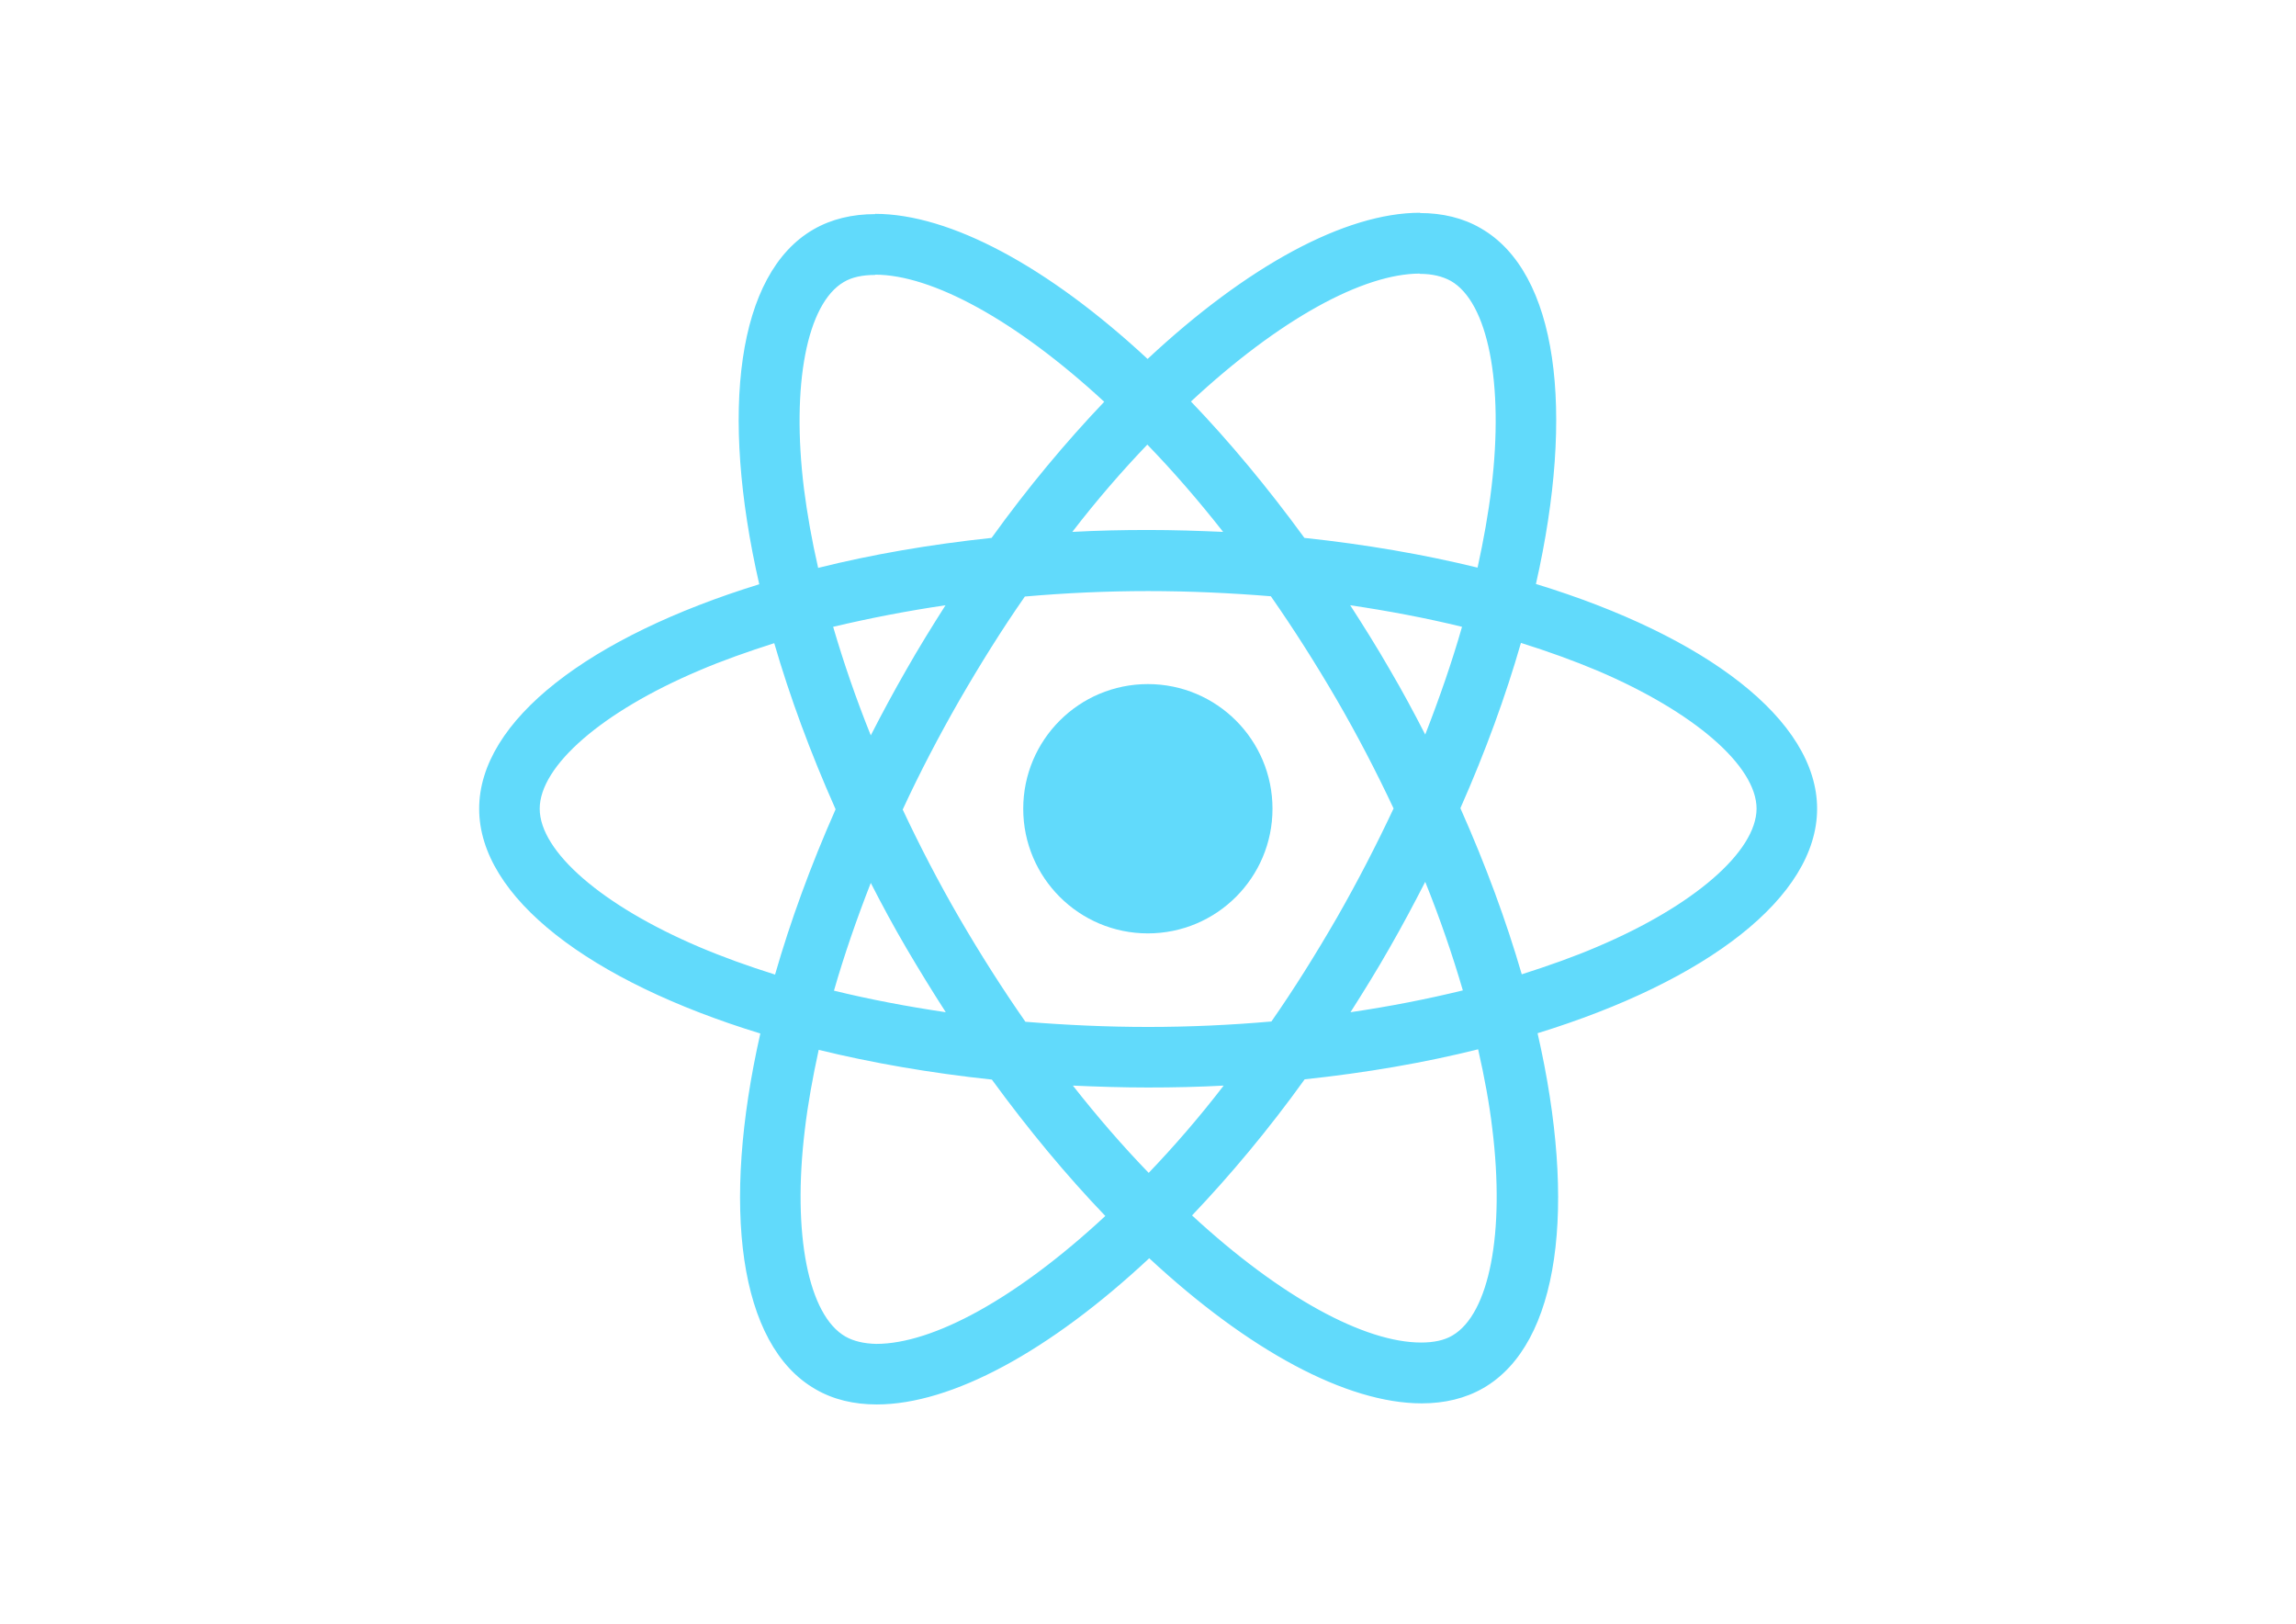
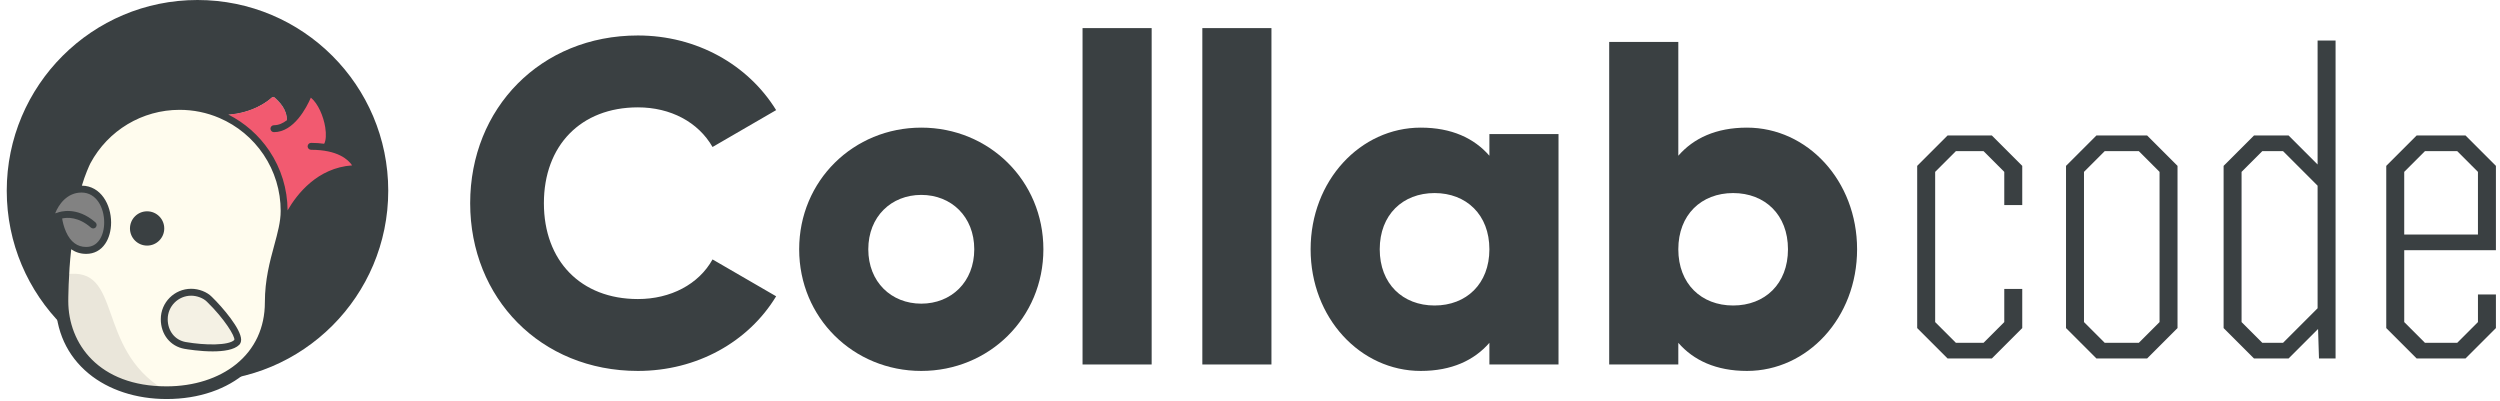
- <svg xmlns="http://www.w3.org/2000/svg" viewBox="0 0 841.9 595.3">
-   <g fill="#61DAFB">
-     <path d="M666.3 296.5c0-32.5-40.7-63.3-103.1-82.4 14.4-63.6 8-114.2-20.2-130.4-6.5-3.8-14.1-5.6-22.4-5.6v22.3c4.6 0 8.3.9 11.4 2.6 13.6 7.8 19.5 37.5 14.9 75.7-1.1 9.4-2.9 19.3-5.1 29.4-19.6-4.8-41-8.5-63.5-10.9-13.5-18.5-27.5-35.3-41.6-50 32.6-30.3 63.2-46.9 84-46.9V78c-27.5 0-63.5 19.6-99.9 53.6-36.4-33.8-72.4-53.2-99.9-53.2v22.3c20.7 0 51.4 16.5 84 46.6-14 14.7-28 31.4-41.3 49.9-22.6 2.4-44 6.1-63.6 11-2.3-10-4-19.7-5.2-29-4.7-38.2 1.1-67.9 14.6-75.8 3-1.8 6.9-2.6 11.5-2.6V78.5c-8.4 0-16 1.8-22.6 5.6-28.1 16.2-34.4 66.7-19.9 130.1-62.2 19.2-102.7 49.9-102.7 82.3 0 32.5 40.7 63.3 103.1 82.4-14.4 63.6-8 114.2 20.2 130.4 6.5 3.8 14.1 5.6 22.5 5.6 27.5 0 63.5-19.6 99.9-53.6 36.4 33.8 72.4 53.2 99.9 53.2 8.4 0 16-1.8 22.6-5.6 28.1-16.2 34.4-66.7 19.9-130.1 62-19.1 102.5-49.9 102.5-82.3zm-130.2-66.7c-3.7 12.9-8.3 26.2-13.5 39.5-4.1-8-8.4-16-13.1-24-4.6-8-9.5-15.8-14.4-23.4 14.2 2.1 27.9 4.7 41 7.9zm-45.8 106.5c-7.8 13.5-15.8 26.3-24.1 38.2-14.9 1.3-30 2-45.2 2-15.1 0-30.2-.7-45-1.9-8.3-11.9-16.4-24.6-24.2-38-7.6-13.1-14.5-26.4-20.8-39.8 6.2-13.4 13.2-26.8 20.7-39.9 7.8-13.5 15.8-26.3 24.1-38.2 14.9-1.3 30-2 45.2-2 15.1 0 30.2.7 45 1.9 8.3 11.9 16.4 24.6 24.2 38 7.6 13.1 14.5 26.4 20.8 39.8-6.3 13.4-13.2 26.8-20.7 39.9zm32.3-13c5.4 13.4 10 26.8 13.8 39.8-13.1 3.2-26.9 5.9-41.2 8 4.9-7.7 9.8-15.6 14.4-23.7 4.6-8 8.9-16.1 13-24.1zM421.2 430c-9.3-9.6-18.6-20.3-27.8-32 9 .4 18.2.7 27.5.7 9.4 0 18.7-.2 27.8-.7-9 11.7-18.3 22.4-27.5 32zm-74.4-58.9c-14.2-2.1-27.9-4.7-41-7.9 3.7-12.9 8.3-26.2 13.5-39.5 4.1 8 8.4 16 13.1 24 4.7 8 9.5 15.8 14.4 23.4zM420.7 163c9.3 9.6 18.6 20.3 27.8 32-9-.4-18.2-.7-27.5-.7-9.4 0-18.7.2-27.8.7 9-11.7 18.3-22.4 27.5-32zm-74 58.9c-4.9 7.7-9.8 15.6-14.4 23.7-4.6 8-8.9 16-13 24-5.4-13.4-10-26.8-13.8-39.8 13.1-3.1 26.9-5.8 41.2-7.9zm-90.5 125.2c-35.4-15.1-58.3-34.9-58.3-50.6 0-15.7 22.9-35.6 58.3-50.6 8.6-3.7 18-7 27.7-10.1 5.7 19.6 13.2 40 22.5 60.9-9.2 20.8-16.6 41.1-22.2 60.6-9.9-3.1-19.3-6.5-28-10.2zM310 490c-13.6-7.8-19.5-37.5-14.9-75.7 1.1-9.4 2.9-19.3 5.1-29.4 19.6 4.8 41 8.5 63.5 10.9 13.5 18.5 27.5 35.3 41.6 50-32.6 30.3-63.2 46.9-84 46.9-4.5-.1-8.3-1-11.3-2.7zm237.2-76.2c4.7 38.2-1.1 67.9-14.6 75.8-3 1.8-6.9 2.6-11.5 2.6-20.7 0-51.4-16.5-84-46.6 14-14.7 28-31.4 41.3-49.9 22.6-2.4 44-6.1 63.6-11 2.3 10.1 4.1 19.8 5.2 29.1zm38.5-66.7c-8.6 3.7-18 7-27.7 10.1-5.7-19.6-13.2-40-22.5-60.9 9.2-20.8 16.6-41.1 22.2-60.6 9.9 3.1 19.3 6.5 28.1 10.2 35.4 15.1 58.3 34.9 58.3 50.6-.1 15.7-23 35.6-58.4 50.6zM320.8 78.4z" />
-     <circle cx="420.9" cy="296.5" r="45.7" />
-     <path d="M520.5 78.1z" />
-   </g>
+ <svg xmlns="http://www.w3.org/2000/svg" width="231" height="37" viewBox="0 0 231 37" fill="none">
+   <path d="M18.248 35.251C27.983 35.251 35.874 27.36 35.874 17.625C35.874 7.891 27.983 -3.05176e-05 18.248 -3.05176e-05C8.514 -3.05176e-05 0.623 7.891 0.623 17.625C0.623 27.36 8.514 35.251 18.248 35.251Z" fill="#3A4042" />
+   <path d="M33.037 15.583C28.219 15.583 26.074 21.185 26.008 21.36C25.853 21.837 24.792 25.226 24.792 27.935C24.792 33.056 20.545 36.019 15.392 36.019C10.197 36.019 5.988 33.011 5.988 27.818C5.988 27.818 5.988 24.949 6.337 22.401C5.509 21.464 5.387 19.962 5.387 19.962C5.387 19.962 5.038 20.03 4.719 20.297C4.679 20.33 4.619 20.298 4.625 20.247C4.719 19.445 5.531 17.745 7.138 17.5C7.419 16.363 7.952 15.159 8.073 14.931C9.703 11.894 12.906 9.83 16.593 9.83C17.946 9.83 19.233 10.107 20.402 10.61C23.652 10.61 25.222 8.884 25.222 8.884C25.952 8.884 26.831 10.794 26.424 11.505C26.414 11.523 26.436 11.543 26.453 11.532C27.807 10.669 28.57 8.541 28.57 8.541C30.117 9.314 30.928 12.789 30.098 13.619C32.767 14.03 33.485 15.583 33.037 15.583Z" fill="#FFFCEE" />
+   <path d="M15.159 36.014C10.071 35.926 5.988 32.935 5.988 27.819C5.988 27.819 5.945 27.084 6.065 25.357C11.385 24.52 8.77 32.145 15.159 36.014Z" fill="#EAE6DA" />
+   <path d="M33.161 15.447C33.161 15.532 33.118 15.583 33.037 15.583C32.961 15.583 32.886 15.585 32.81 15.587C28.535 15.73 26.639 19.873 26.317 20.661C26.315 20.665 26.313 20.67 26.311 20.674C26.136 21.034 26.038 21.283 26.013 21.347C26.157 20.708 26.256 20.095 26.256 19.49C26.256 17.498 25.653 15.647 24.62 14.109C23.587 12.573 22.125 11.349 20.404 10.61C20.488 10.61 20.571 10.607 20.654 10.605C20.705 10.605 20.756 10.603 20.807 10.599C20.86 10.599 20.914 10.595 20.967 10.592C21.048 10.586 21.124 10.58 21.201 10.573C21.248 10.569 21.295 10.565 21.342 10.559C21.657 10.527 21.953 10.475 22.23 10.414C22.279 10.401 22.328 10.39 22.375 10.377C22.426 10.367 22.477 10.354 22.528 10.339C22.586 10.324 22.643 10.309 22.699 10.292C22.788 10.264 22.878 10.237 22.963 10.209C23.031 10.186 23.099 10.162 23.163 10.137C23.229 10.113 23.295 10.09 23.357 10.062C23.421 10.039 23.48 10.013 23.54 9.985C23.657 9.934 23.77 9.881 23.876 9.828C24.011 9.76 24.134 9.692 24.249 9.623C24.439 9.513 24.598 9.404 24.73 9.306C24.89 9.187 25.012 9.085 25.093 9.01C25.095 9.008 25.095 9.008 25.097 9.006C25.178 8.937 25.295 8.94 25.376 9.008C25.779 9.357 26.82 10.392 26.43 11.491C26.428 11.496 26.426 11.5 26.424 11.504C26.419 11.515 26.424 11.523 26.43 11.528C26.437 11.534 26.447 11.538 26.456 11.532C26.496 11.506 26.535 11.481 26.575 11.451C26.665 11.387 26.754 11.319 26.837 11.244C26.869 11.217 26.901 11.187 26.933 11.157C26.984 11.11 27.035 11.059 27.084 11.008C27.108 10.984 27.131 10.961 27.152 10.935C27.157 10.931 27.161 10.927 27.165 10.923C27.18 10.908 27.193 10.893 27.206 10.878C27.221 10.861 27.236 10.846 27.248 10.831C27.253 10.827 27.255 10.823 27.257 10.82C27.28 10.795 27.302 10.769 27.321 10.744C27.334 10.729 27.346 10.716 27.357 10.701C27.395 10.654 27.434 10.605 27.47 10.558C27.491 10.531 27.513 10.503 27.532 10.475C27.538 10.469 27.543 10.463 27.545 10.456C27.545 10.456 27.549 10.454 27.549 10.452C27.57 10.424 27.591 10.396 27.608 10.369C27.632 10.337 27.655 10.305 27.674 10.273C27.685 10.262 27.692 10.249 27.698 10.239C27.706 10.228 27.713 10.217 27.719 10.207C27.736 10.183 27.751 10.16 27.766 10.137C27.798 10.088 27.83 10.036 27.86 9.987C27.862 9.985 27.864 9.983 27.864 9.981C27.896 9.932 27.924 9.883 27.951 9.834C27.958 9.826 27.962 9.817 27.966 9.809C28.009 9.738 28.047 9.668 28.084 9.6C28.098 9.574 28.111 9.551 28.124 9.527C28.149 9.48 28.173 9.431 28.196 9.387C28.215 9.35 28.233 9.314 28.252 9.28C28.252 9.278 28.252 9.276 28.254 9.274C28.256 9.265 28.26 9.257 28.265 9.25C28.288 9.206 28.309 9.161 28.328 9.118C28.343 9.086 28.358 9.054 28.371 9.024C28.38 9.007 28.386 8.992 28.392 8.978C28.397 8.969 28.401 8.96 28.405 8.952C28.42 8.916 28.435 8.884 28.448 8.852C28.452 8.841 28.456 8.833 28.463 8.822C28.537 8.703 28.706 8.686 28.801 8.796C29.119 9.161 29.698 9.876 30.111 10.686C30.122 10.711 30.128 10.737 30.139 10.762C30.505 11.887 30.55 13.086 30.139 13.574C30.126 13.589 30.113 13.604 30.099 13.619C30.265 13.644 30.425 13.674 30.576 13.708C30.64 13.723 30.701 13.738 30.763 13.753C30.795 13.761 30.827 13.77 30.857 13.779C30.916 13.793 30.974 13.811 31.029 13.828C31.743 14.043 32.258 14.343 32.604 14.635C32.633 14.66 32.661 14.686 32.689 14.712C32.693 14.714 32.697 14.716 32.7 14.72C32.727 14.746 32.753 14.771 32.778 14.797C32.804 14.822 32.829 14.848 32.853 14.876C32.876 14.901 32.9 14.927 32.919 14.952C32.955 14.995 32.987 15.037 33.015 15.078C33.098 15.204 33.145 15.314 33.157 15.4C33.159 15.417 33.161 15.432 33.161 15.447Z" fill="#F25A70" />
+   <path d="M7.535 17.471C5.664 17.471 4.724 19.383 4.624 20.247C4.618 20.299 4.678 20.33 4.718 20.297C5.039 20.031 5.388 19.962 5.388 19.962C5.388 19.962 5.646 23.139 7.964 23.139C10.798 23.139 10.54 17.471 7.535 17.471Z" fill="#828282" />
+   <path d="M17.107 31.919C18.506 32.163 21.145 32.369 21.875 31.639C22.347 31.167 20.796 29.061 19.341 27.649C18.977 27.277 18.312 27.003 17.667 27.003C16.291 27.003 15.177 28.117 15.177 29.493C15.177 30.721 15.939 31.714 17.107 31.919Z" fill="#F4F1E4" />
+   <path d="M31.376 13.045C31.699 11.753 31.039 10.073 29.444 8.237C29.241 8.004 28.949 7.871 28.641 7.871C28.215 7.871 27.831 8.124 27.663 8.515C27.571 8.729 27.349 9.213 27.029 9.702C26.706 9.092 26.227 8.62 25.932 8.364C25.738 8.196 25.49 8.104 25.234 8.104C24.969 8.104 24.715 8.202 24.518 8.381C24.173 8.696 22.883 9.709 20.569 9.756C19.309 9.239 17.972 8.978 16.594 8.978C12.712 8.978 9.159 11.105 7.323 14.529C7.205 14.749 6.763 15.735 6.448 16.795C4.836 17.34 3.909 19.039 3.779 20.146C3.748 20.404 3.83 20.663 4.002 20.856C4.174 21.05 4.422 21.162 4.683 21.162C4.707 21.162 4.732 21.161 4.757 21.159C4.891 21.622 5.106 22.161 5.446 22.645C5.14 25.118 5.136 27.704 5.136 27.818C5.136 30.554 6.196 32.873 8.2 34.523C10.039 36.037 12.593 36.87 15.392 36.87C21.428 36.87 25.644 33.196 25.644 27.935C25.644 25.364 26.664 22.102 26.812 21.643C26.963 21.254 28.911 16.435 33.037 16.435C33.552 16.435 33.97 16.046 34.01 15.53C34.075 14.673 33.104 13.599 31.376 13.045ZM21.824 33.649C20.191 34.971 17.906 35.699 15.392 35.699C9.117 35.699 6.309 31.741 6.309 27.818C6.309 27.792 6.312 25.368 6.581 23.033C6.956 23.294 7.412 23.458 7.964 23.458C8.694 23.458 9.301 23.136 9.719 22.526C10.072 22.011 10.266 21.311 10.266 20.554C10.266 18.914 9.319 17.173 7.564 17.154C7.847 16.188 8.256 15.27 8.356 15.082C9.988 12.04 13.145 10.149 16.594 10.149C17.874 10.149 19.113 10.403 20.277 10.903C21.932 11.614 23.342 12.784 24.353 14.287C25.387 15.828 25.934 17.627 25.934 19.49C25.934 20.485 25.658 21.501 25.337 22.678C24.933 24.166 24.474 25.853 24.474 27.935C24.474 30.271 23.558 32.246 21.824 33.649ZM8.821 20.548C7.1 19.042 5.536 19.561 5.291 19.656C5.252 19.666 5.184 19.684 5.097 19.716C5.408 18.917 6.181 17.791 7.535 17.791C8.909 17.791 9.627 19.181 9.627 20.554C9.627 21.183 9.473 21.755 9.192 22.164C8.894 22.599 8.481 22.819 7.964 22.819C7.144 22.819 6.519 22.353 6.105 21.433C5.89 20.956 5.787 20.472 5.741 20.188C6.185 20.086 7.23 20.005 8.4 21.029C8.461 21.082 8.536 21.108 8.611 21.108C8.7 21.108 8.788 21.071 8.851 20.999C8.967 20.866 8.954 20.665 8.821 20.548ZM25.093 9.011C25.133 8.974 25.183 8.956 25.234 8.956C25.284 8.956 25.334 8.973 25.374 9.009C25.73 9.316 26.581 10.157 26.51 11.105C26.154 11.385 25.752 11.571 25.309 11.571C25.133 11.571 24.99 11.714 24.99 11.89C24.99 12.067 25.133 12.21 25.309 12.21C27.153 12.21 28.326 9.937 28.723 9.021C29.394 9.571 29.887 10.745 30.049 11.742C30.158 12.414 30.119 12.992 29.953 13.284C29.588 13.233 29.19 13.202 28.744 13.202C28.567 13.202 28.424 13.345 28.424 13.522C28.424 13.698 28.567 13.841 28.744 13.841C31.214 13.841 32.183 14.754 32.536 15.281C29.334 15.51 27.451 17.918 26.573 19.44C26.563 17.467 25.98 15.563 24.883 13.931C23.919 12.498 22.614 11.351 21.088 10.58C23.373 10.401 24.694 9.373 25.093 9.011Z" fill="#3A4042" />
+   <path d="M13.593 22.693C14.468 22.693 15.177 21.984 15.177 21.109C15.177 20.234 14.468 19.525 13.593 19.525C12.718 19.525 12.009 20.234 12.009 21.109C12.009 21.984 12.718 22.693 13.593 22.693Z" fill="#3A4042" />
+   <path d="M19.647 32.468C18.455 32.468 17.276 32.272 17.052 32.233H17.052C15.739 32.004 14.857 30.902 14.857 29.493C14.857 27.943 16.118 26.683 17.667 26.683C18.381 26.683 19.128 26.975 19.57 27.426C20.61 28.435 22.273 30.409 22.281 31.384C22.282 31.631 22.184 31.782 22.101 31.865C21.632 32.334 20.635 32.468 19.647 32.468ZM17.162 31.604C18.96 31.918 21.13 31.932 21.649 31.414C21.756 31.108 20.727 29.439 19.119 27.878C18.796 27.549 18.201 27.322 17.667 27.322C16.47 27.322 15.497 28.296 15.497 29.493C15.496 30.581 16.166 31.43 17.162 31.604Z" fill="#3A4042" />
+   <path d="M43.444 18.776C43.444 10.005 49.958 3.278 58.941 3.278C64.349 3.278 69.117 5.96 71.715 10.175L65.839 13.582C64.519 11.282 61.965 9.92 58.941 9.92C53.662 9.92 50.256 13.454 50.256 18.776C50.256 24.098 53.662 27.632 58.941 27.632C61.965 27.632 64.562 26.269 65.839 23.971L71.715 27.377C69.16 31.592 64.391 34.274 58.941 34.274C49.958 34.274 43.444 27.547 43.444 18.776Z" fill="#3A4042" />
+   <path d="M73.843 23.034C73.843 16.69 78.867 11.793 85.126 11.793C91.384 11.793 96.409 16.689 96.409 23.034C96.409 29.378 91.384 34.274 85.126 34.274C78.867 34.274 73.843 29.378 73.843 23.034ZM90.022 23.034C90.022 20.011 87.893 18.009 85.126 18.009C82.358 18.009 80.23 20.011 80.23 23.034C80.23 26.056 82.358 28.058 85.126 28.058C87.893 28.058 90.022 26.056 90.022 23.034Z" fill="#3A4042" />
+   <path d="M100.027 2.597H106.413V33.678H100.027V2.597Z" fill="#3A4042" />
+   <path d="M111.096 2.597H117.482V33.678H111.096V2.597Z" fill="#3A4042" />
+   <path d="M144.007 12.389V33.678H137.62V31.677C136.215 33.294 134.129 34.274 131.277 34.274C125.699 34.274 121.101 29.378 121.101 23.034C121.101 16.689 125.699 11.793 131.277 11.793C134.129 11.793 136.215 12.773 137.62 14.39V12.389H144.007ZM137.62 23.034C137.62 19.84 135.492 17.839 132.554 17.839C129.616 17.839 127.487 19.84 127.487 23.034C127.487 26.227 129.616 28.228 132.554 28.228C135.492 28.228 137.62 26.227 137.62 23.034Z" fill="#3A4042" />
+   <path d="M171.595 23.034C171.595 29.378 166.997 34.274 161.42 34.274C158.567 34.274 156.481 33.294 155.076 31.677V33.678H148.689V3.874H155.076V14.39C156.481 12.773 158.567 11.793 161.42 11.793C166.997 11.793 171.595 16.69 171.595 23.034ZM165.209 23.034C165.209 19.84 163.08 17.839 160.142 17.839C157.205 17.839 155.076 19.84 155.076 23.034C155.076 26.227 157.205 28.228 160.142 28.228C163.08 28.228 165.209 26.227 165.209 23.034Z" fill="#3A4042" />
+   <path d="M179.958 33.124L177.148 30.314V15.327L179.958 12.517H184.046L186.856 15.327V18.946H185.195V15.881L183.279 13.965H180.725L178.809 15.881V29.76L180.725 31.676H183.279L185.195 29.76V26.695H186.856V30.314L184.046 33.124H179.958V33.124Z" fill="#3A4042" />
+   <path d="M193.71 33.124L190.9 30.314V15.327L193.71 12.517H198.393L201.203 15.327V30.314L198.393 33.124H193.71V33.124ZM194.476 31.676H197.627L199.543 29.76V15.881L197.627 13.965H194.476L192.561 15.881V29.76L194.476 31.676Z" fill="#3A4042" />
+   <path d="M208.271 33.124L205.461 30.314V15.327L208.271 12.517H211.464L214.146 15.199V3.747H215.807V33.124H214.274L214.189 30.399L211.464 33.124H208.271V33.124ZM209.037 31.676H210.953L214.146 28.483V17.158L210.953 13.965H209.037L207.121 15.881V29.76L209.037 31.676Z" fill="#3A4042" />
+   <path d="M223.3 33.124L220.49 30.314V15.327L223.3 12.517H227.813L230.623 15.327V23.119H222.151V29.76L224.066 31.676H227.047L228.963 29.76V27.206H230.623V30.314L227.813 33.124H223.3V33.124ZM222.15 21.671H228.962V15.881L227.047 13.965H224.066L222.15 15.881V21.671Z" fill="#3A4042" />
</svg>
